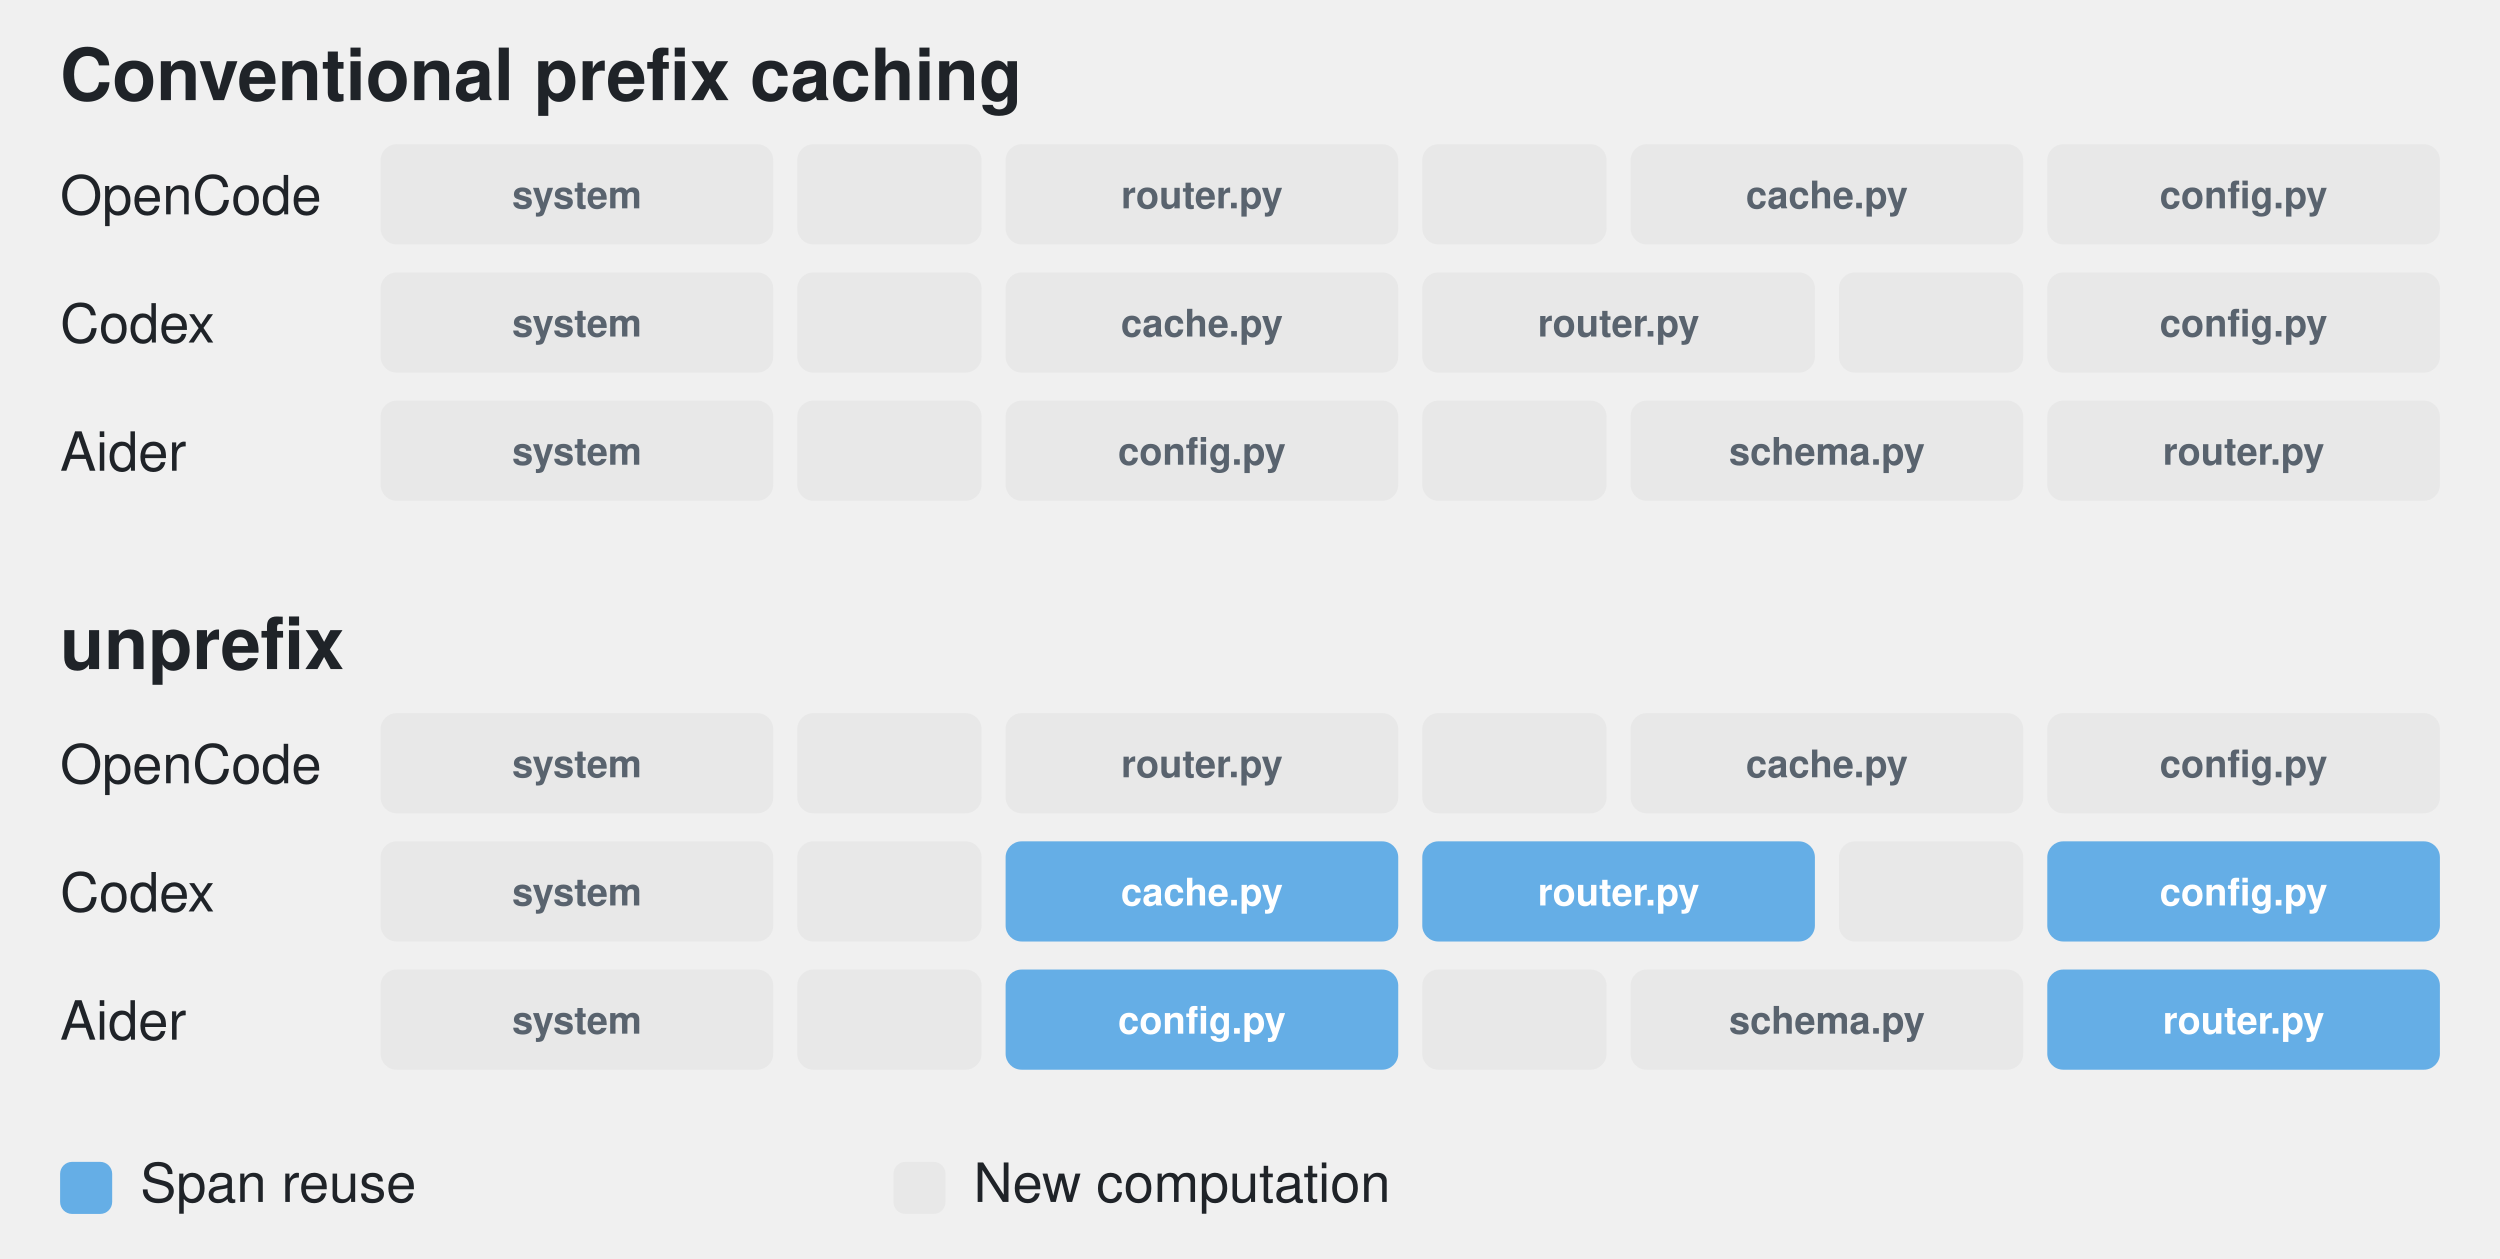
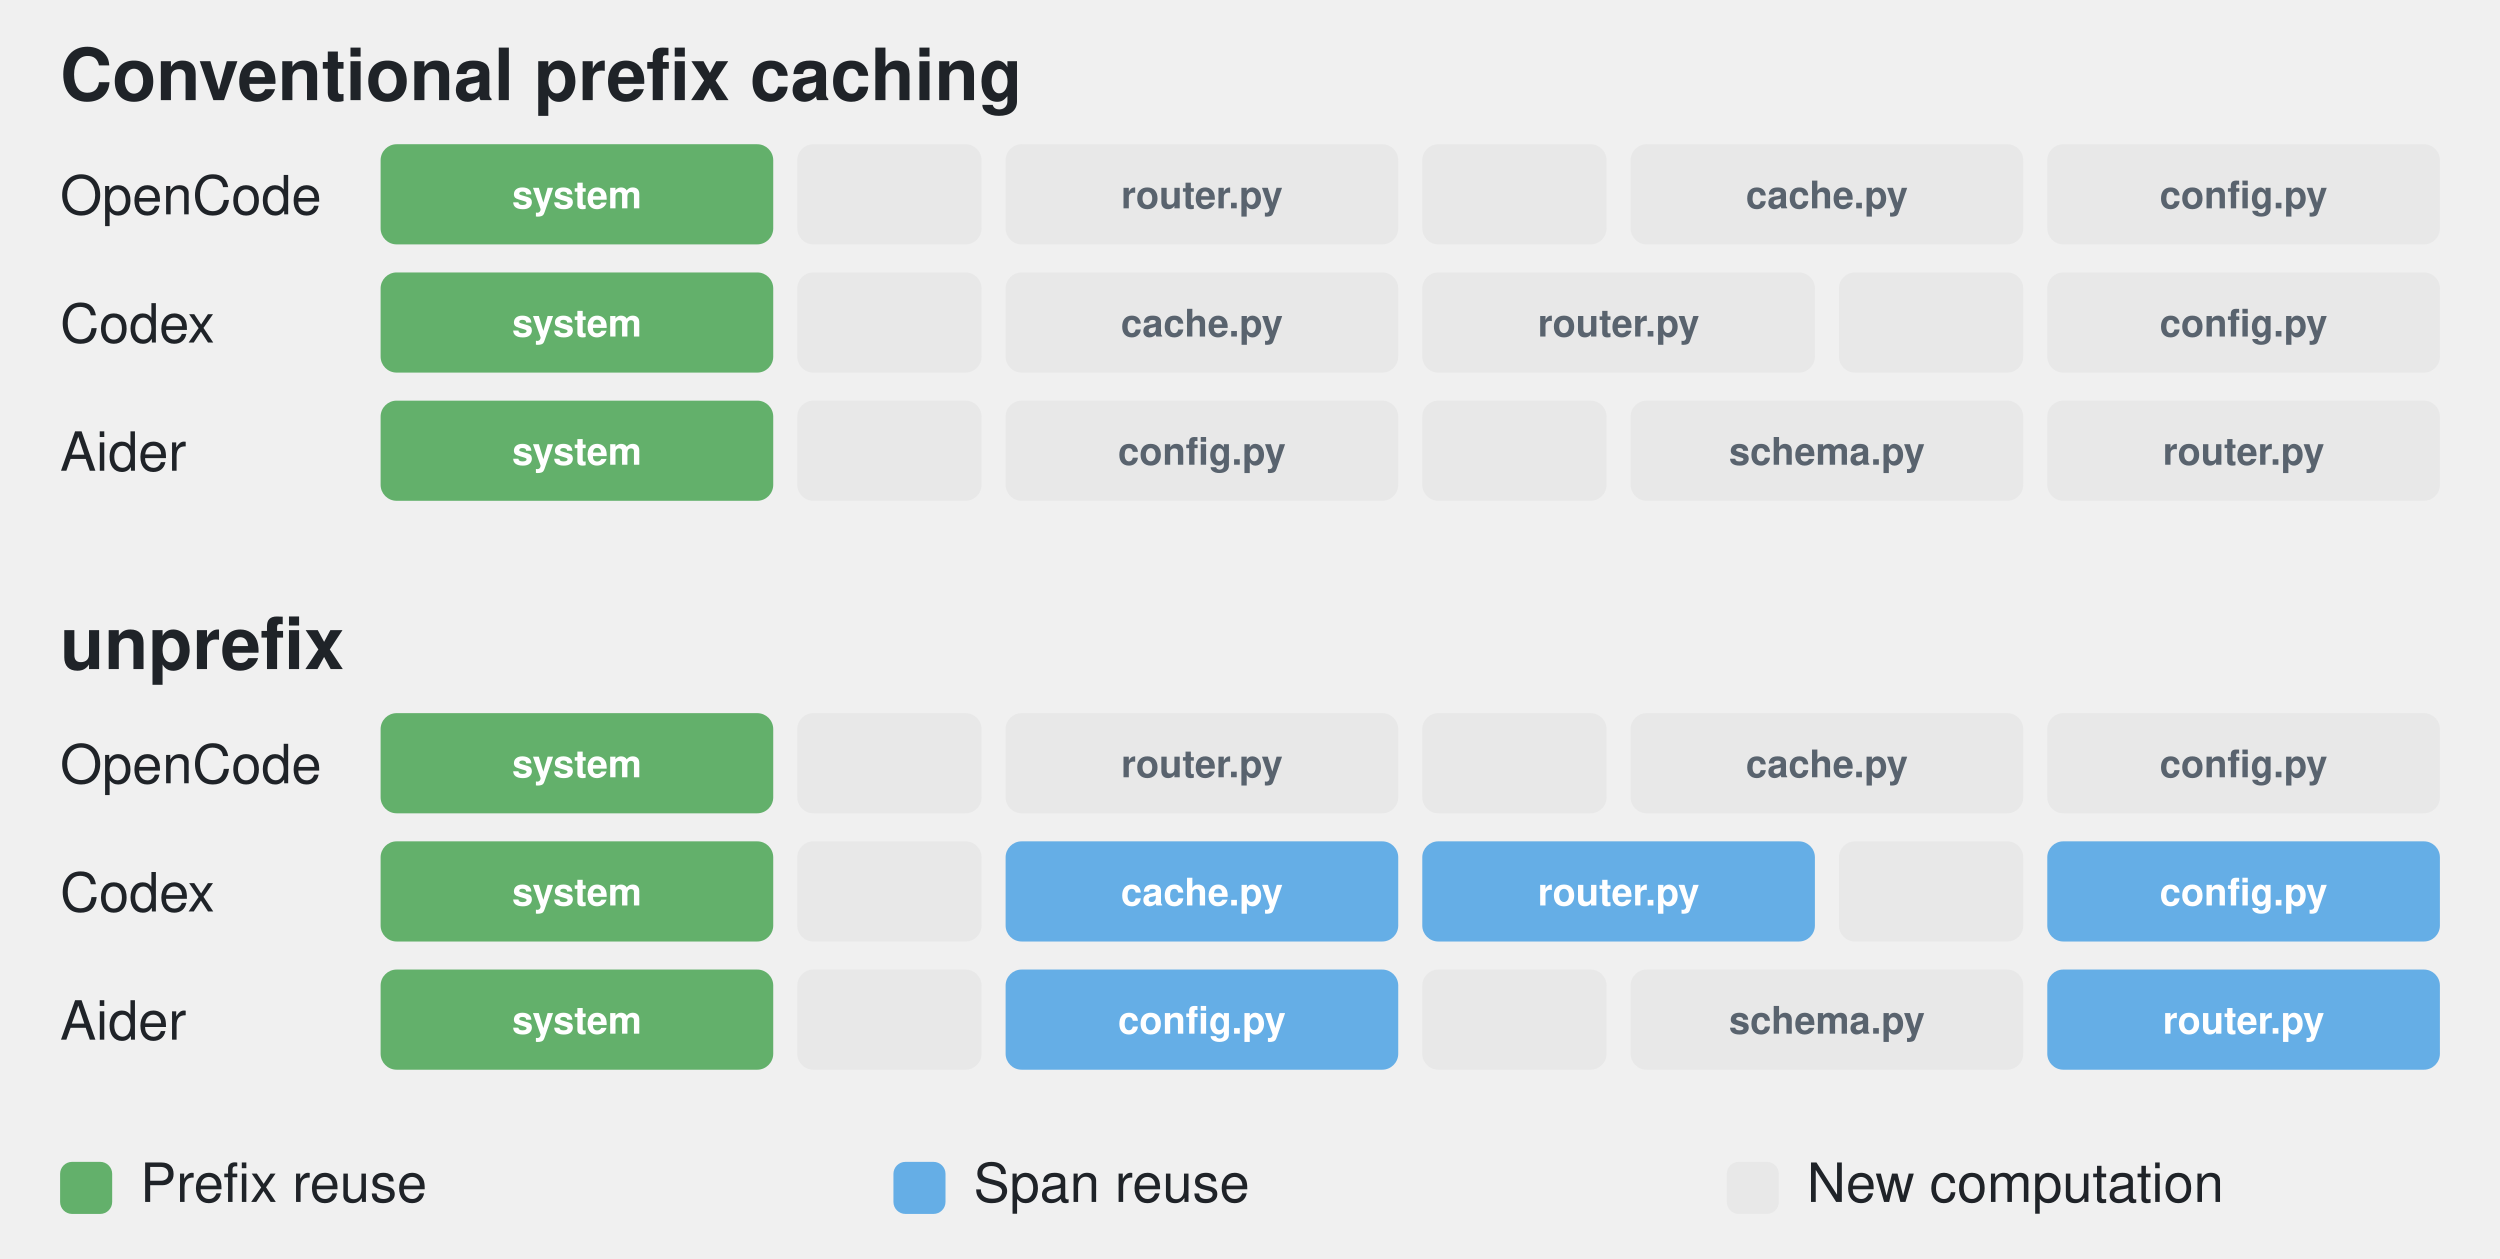
<svg xmlns="http://www.w3.org/2000/svg" width="1248" height="628" viewBox="0 0 1248 628">
  <style>
text{font-family:-apple-system,BlinkMacSystemFont,'Segoe UI',Helvetica,Arial,sans-serif;fill:#1f2328}
.t{font-size:36px;font-weight:700}
.s{font-size:15px;fill:#59636e}
.l{font-size:27px}
.b{font-size:19px;font-weight:600;fill:#1f2328}
.p{fill:#63b06b} .r{fill:#65aee6} .n{fill:#e8e8e8}
.bp{fill:#fff} .br{fill:#fff} .bn{fill:#59636e}
.k{font-size:16px;font-weight:700} .dim{fill:#59636e;font-weight:400}
.ln{stroke:#d1d9e0;stroke-width:1}
@media (prefers-color-scheme:dark){
text,.b{fill:#e6edf3} .s,.bn,.dim{fill:#9198a1}
.p{fill:#3f8f47} .r{fill:#3d8fd1} .n{fill:#2d333b}
.ln{stroke:#3d444d}
}
</style>
  <text class="t" x="30" y="50">Conventional prefix caching</text>
  <text class="l" x="30" y="107">OpenCode</text>
-   <rect class="n" x="190" y="72" width="196" height="50" rx="8" />
-   <text class="b bn" x="288.0" y="104" text-anchor="middle">system</text>
+   <rect class="p" x="190" y="72" width="196" height="50" rx="8" />
+   <text class="b bp" x="288.0" y="104" text-anchor="middle">system</text>
  <rect class="n" x="398" y="72" width="92" height="50" rx="8" />
  <text class="b bn" x="444.0" y="104" text-anchor="middle" />
  <rect class="n" x="502" y="72" width="196" height="50" rx="8" />
  <text class="b bn" x="600.0" y="104" text-anchor="middle">router.py</text>
  <rect class="n" x="710" y="72" width="92" height="50" rx="8" />
  <text class="b bn" x="756.0" y="104" text-anchor="middle" />
  <rect class="n" x="814" y="72" width="196" height="50" rx="8" />
  <text class="b bn" x="912.0" y="104" text-anchor="middle">cache.py</text>
  <rect class="n" x="1022" y="72" width="196" height="50" rx="8" />
  <text class="b bn" x="1120.0" y="104" text-anchor="middle">config.py</text>
  <text class="l" x="30" y="171">Codex</text>
-   <rect class="n" x="190" y="136" width="196" height="50" rx="8" />
-   <text class="b bn" x="288.0" y="168" text-anchor="middle">system</text>
+   <rect class="p" x="190" y="136" width="196" height="50" rx="8" />
+   <text class="b bp" x="288.0" y="168" text-anchor="middle">system</text>
  <rect class="n" x="398" y="136" width="92" height="50" rx="8" />
  <text class="b bn" x="444.0" y="168" text-anchor="middle" />
  <rect class="n" x="502" y="136" width="196" height="50" rx="8" />
  <text class="b bn" x="600.0" y="168" text-anchor="middle">cache.py</text>
  <rect class="n" x="710" y="136" width="196" height="50" rx="8" />
  <text class="b bn" x="808.0" y="168" text-anchor="middle">router.py</text>
  <rect class="n" x="918" y="136" width="92" height="50" rx="8" />
  <text class="b bn" x="964.0" y="168" text-anchor="middle" />
  <rect class="n" x="1022" y="136" width="196" height="50" rx="8" />
  <text class="b bn" x="1120.0" y="168" text-anchor="middle">config.py</text>
  <text class="l" x="30" y="235">Aider</text>
-   <rect class="n" x="190" y="200" width="196" height="50" rx="8" />
-   <text class="b bn" x="288.0" y="232" text-anchor="middle">system</text>
+   <rect class="p" x="190" y="200" width="196" height="50" rx="8" />
+   <text class="b bp" x="288.0" y="232" text-anchor="middle">system</text>
  <rect class="n" x="398" y="200" width="92" height="50" rx="8" />
  <text class="b bn" x="444.0" y="232" text-anchor="middle" />
  <rect class="n" x="502" y="200" width="196" height="50" rx="8" />
  <text class="b bn" x="600.0" y="232" text-anchor="middle">config.py</text>
  <rect class="n" x="710" y="200" width="92" height="50" rx="8" />
  <text class="b bn" x="756.0" y="232" text-anchor="middle" />
  <rect class="n" x="814" y="200" width="196" height="50" rx="8" />
  <text class="b bn" x="912.0" y="232" text-anchor="middle">schema.py</text>
  <rect class="n" x="1022" y="200" width="196" height="50" rx="8" />
  <text class="b bn" x="1120.0" y="232" text-anchor="middle">router.py</text>
  <text class="t" x="30" y="334">unprefix</text>
  <text class="l" x="30" y="391">OpenCode</text>
-   <rect class="n" x="190" y="356" width="196" height="50" rx="8" />
-   <text class="b bn" x="288.0" y="388" text-anchor="middle">system</text>
+   <rect class="p" x="190" y="356" width="196" height="50" rx="8" />
+   <text class="b bp" x="288.0" y="388" text-anchor="middle">system</text>
  <rect class="n" x="398" y="356" width="92" height="50" rx="8" />
  <text class="b bn" x="444.0" y="388" text-anchor="middle" />
  <rect class="n" x="502" y="356" width="196" height="50" rx="8" />
  <text class="b bn" x="600.0" y="388" text-anchor="middle">router.py</text>
  <rect class="n" x="710" y="356" width="92" height="50" rx="8" />
  <text class="b bn" x="756.0" y="388" text-anchor="middle" />
  <rect class="n" x="814" y="356" width="196" height="50" rx="8" />
  <text class="b bn" x="912.0" y="388" text-anchor="middle">cache.py</text>
  <rect class="n" x="1022" y="356" width="196" height="50" rx="8" />
  <text class="b bn" x="1120.0" y="388" text-anchor="middle">config.py</text>
  <text class="l" x="30" y="455">Codex</text>
-   <rect class="n" x="190" y="420" width="196" height="50" rx="8" />
-   <text class="b bn" x="288.0" y="452" text-anchor="middle">system</text>
+   <rect class="p" x="190" y="420" width="196" height="50" rx="8" />
+   <text class="b bp" x="288.0" y="452" text-anchor="middle">system</text>
  <rect class="n" x="398" y="420" width="92" height="50" rx="8" />
  <text class="b bn" x="444.0" y="452" text-anchor="middle" />
  <rect class="r" x="502" y="420" width="196" height="50" rx="8" />
  <text class="b br" x="600.0" y="452" text-anchor="middle">cache.py</text>
  <rect class="r" x="710" y="420" width="196" height="50" rx="8" />
  <text class="b br" x="808.0" y="452" text-anchor="middle">router.py</text>
  <rect class="n" x="918" y="420" width="92" height="50" rx="8" />
  <text class="b bn" x="964.0" y="452" text-anchor="middle" />
  <rect class="r" x="1022" y="420" width="196" height="50" rx="8" />
  <text class="b br" x="1120.0" y="452" text-anchor="middle">config.py</text>
  <text class="l" x="30" y="519">Aider</text>
-   <rect class="n" x="190" y="484" width="196" height="50" rx="8" />
-   <text class="b bn" x="288.0" y="516" text-anchor="middle">system</text>
+   <rect class="p" x="190" y="484" width="196" height="50" rx="8" />
+   <text class="b bp" x="288.0" y="516" text-anchor="middle">system</text>
  <rect class="n" x="398" y="484" width="92" height="50" rx="8" />
  <text class="b bn" x="444.0" y="516" text-anchor="middle" />
  <rect class="r" x="502" y="484" width="196" height="50" rx="8" />
  <text class="b br" x="600.0" y="516" text-anchor="middle">config.py</text>
  <rect class="n" x="710" y="484" width="92" height="50" rx="8" />
  <text class="b bn" x="756.0" y="516" text-anchor="middle" />
  <rect class="n" x="814" y="484" width="196" height="50" rx="8" />
  <text class="b bn" x="912.0" y="516" text-anchor="middle">schema.py</text>
  <rect class="r" x="1022" y="484" width="196" height="50" rx="8" />
  <text class="b br" x="1120.0" y="516" text-anchor="middle">router.py</text>
-   <rect class="r" x="30" y="580" width="26" height="26" rx="6" />
-   <text class="l" x="70" y="600">Span reuse</text>
-   <rect class="n" x="446" y="580" width="26" height="26" rx="6" />
-   <text class="l" x="486" y="600">New computation</text>
+   <rect class="p" x="30" y="580" width="26" height="26" rx="6" />
+   <text class="l" x="70" y="600">Prefix reuse</text>
+   <rect class="r" x="446" y="580" width="26" height="26" rx="6" />
+   <text class="l" x="486" y="600">Span reuse</text>
+   <rect class="n" x="862" y="580" width="26" height="26" rx="6" />
+   <text class="l" x="902" y="600">New computation</text>
</svg>
